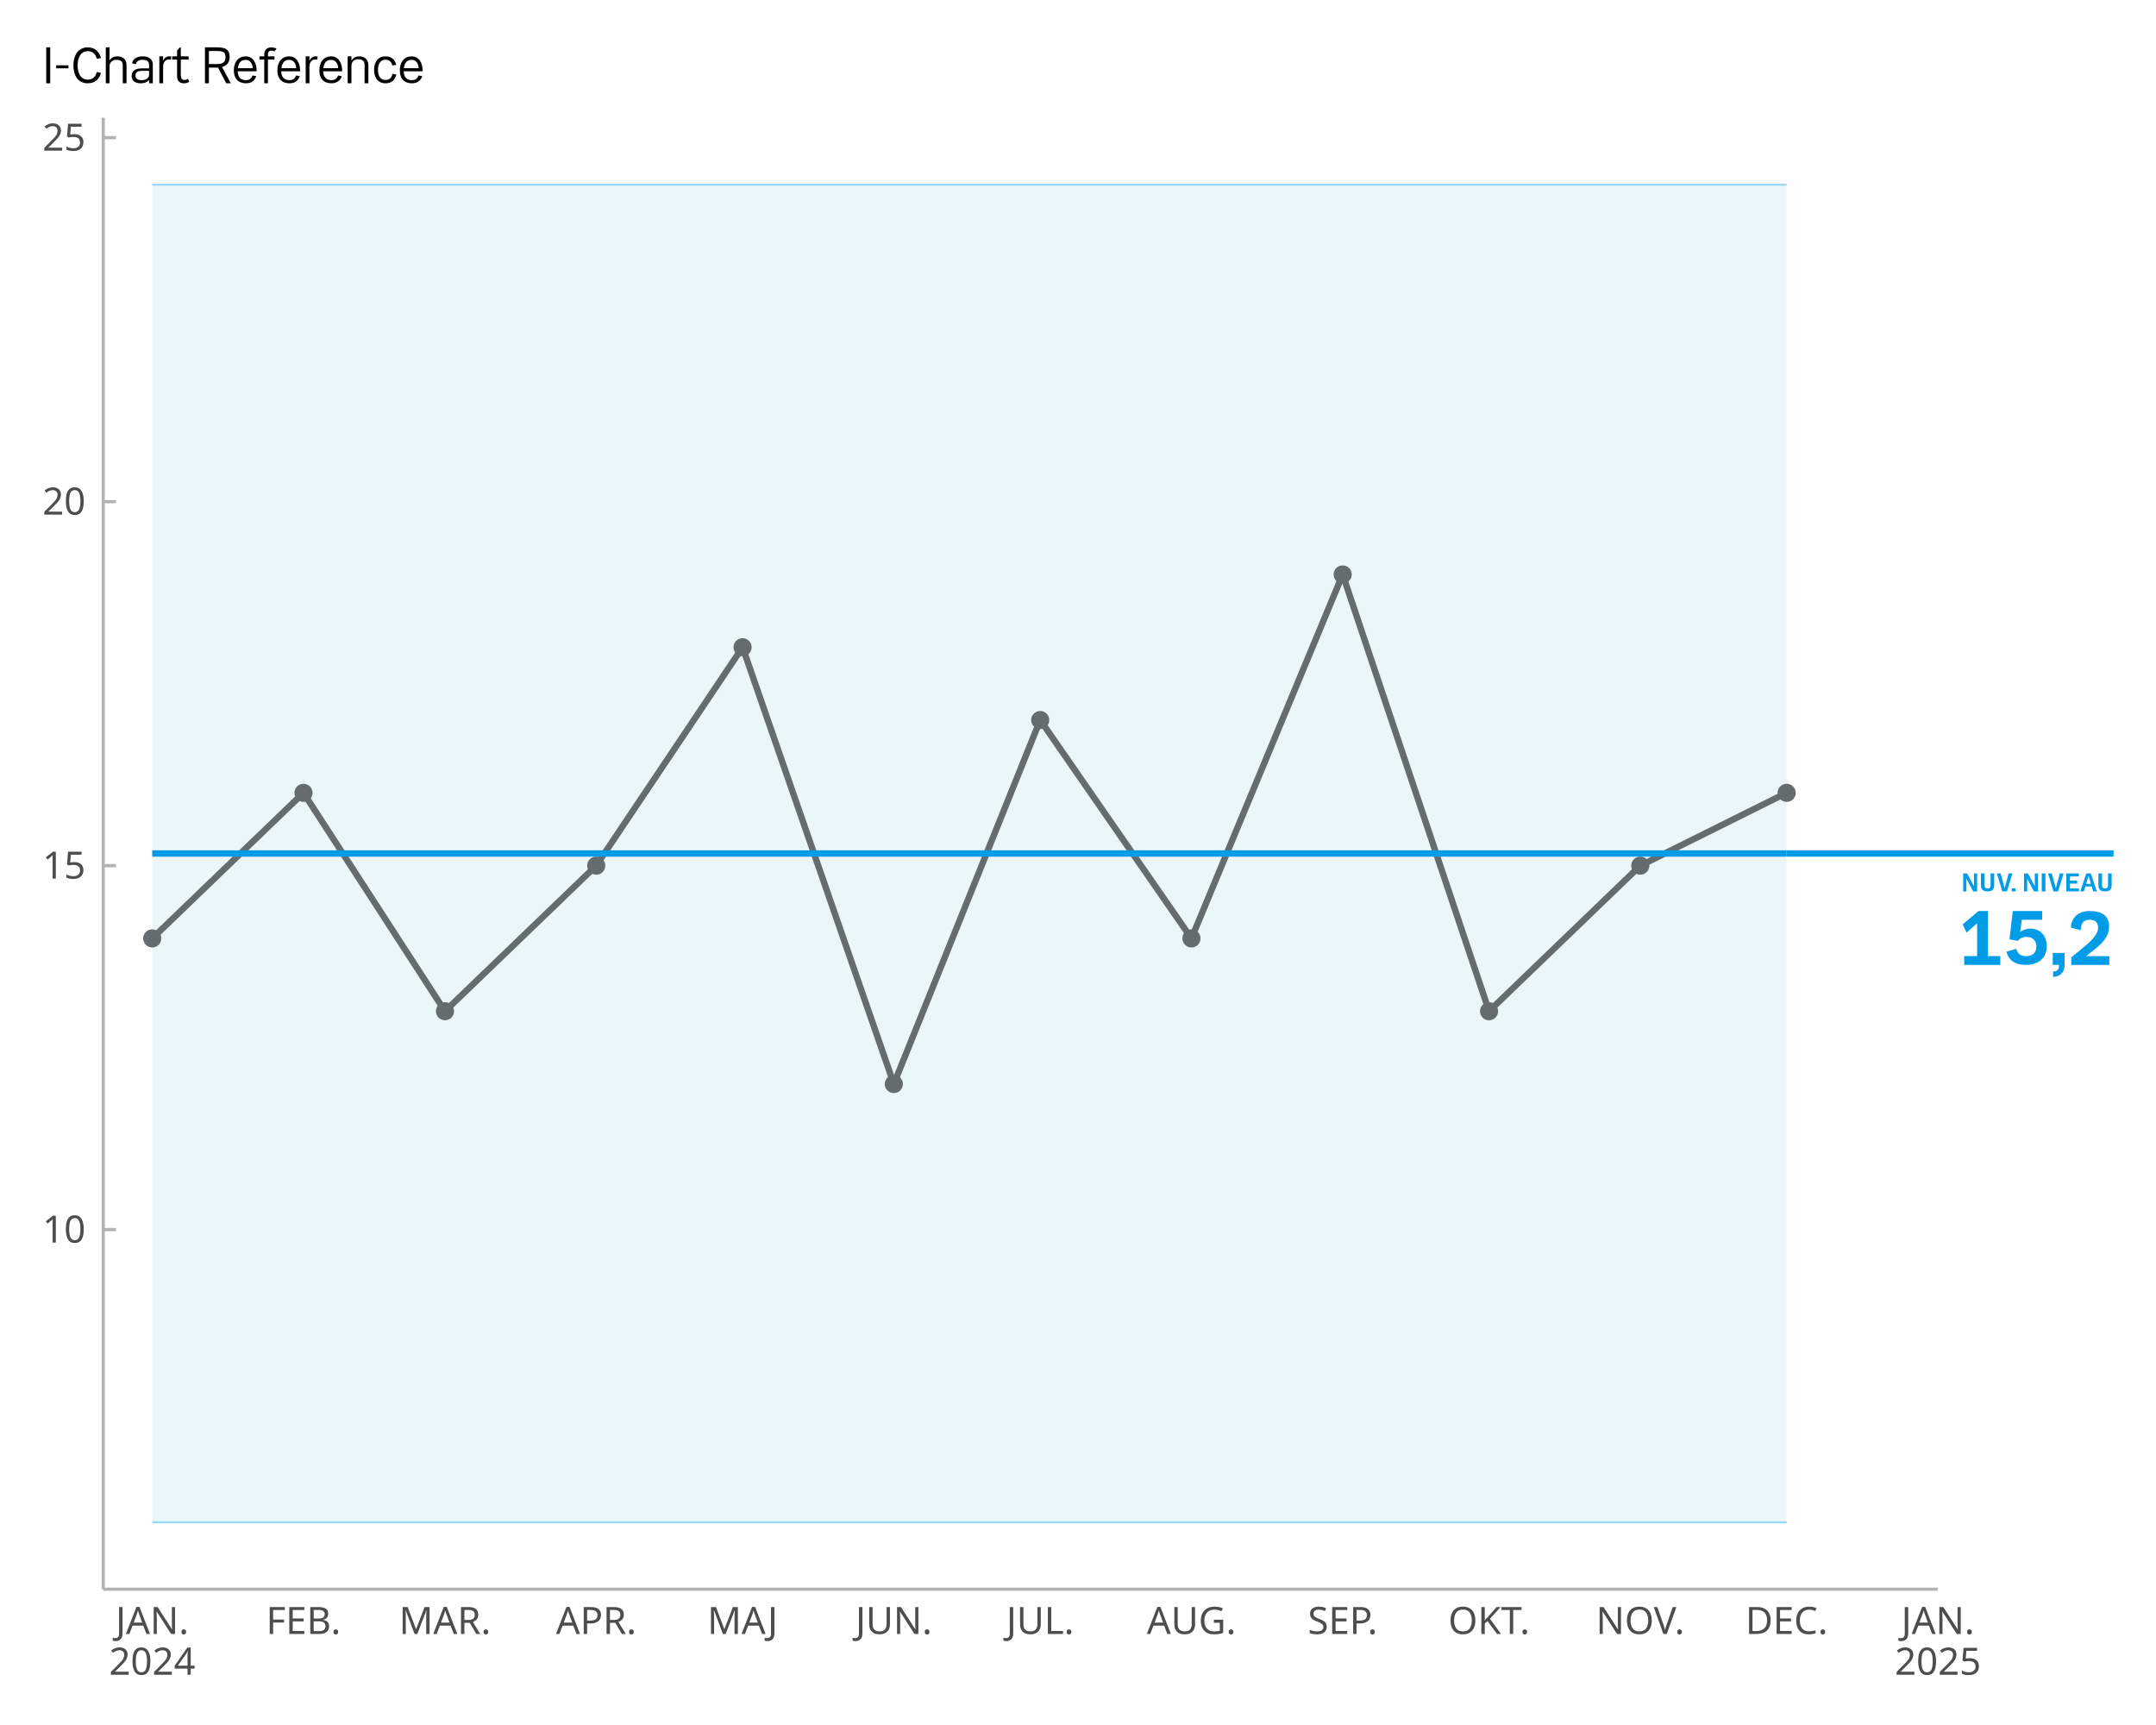
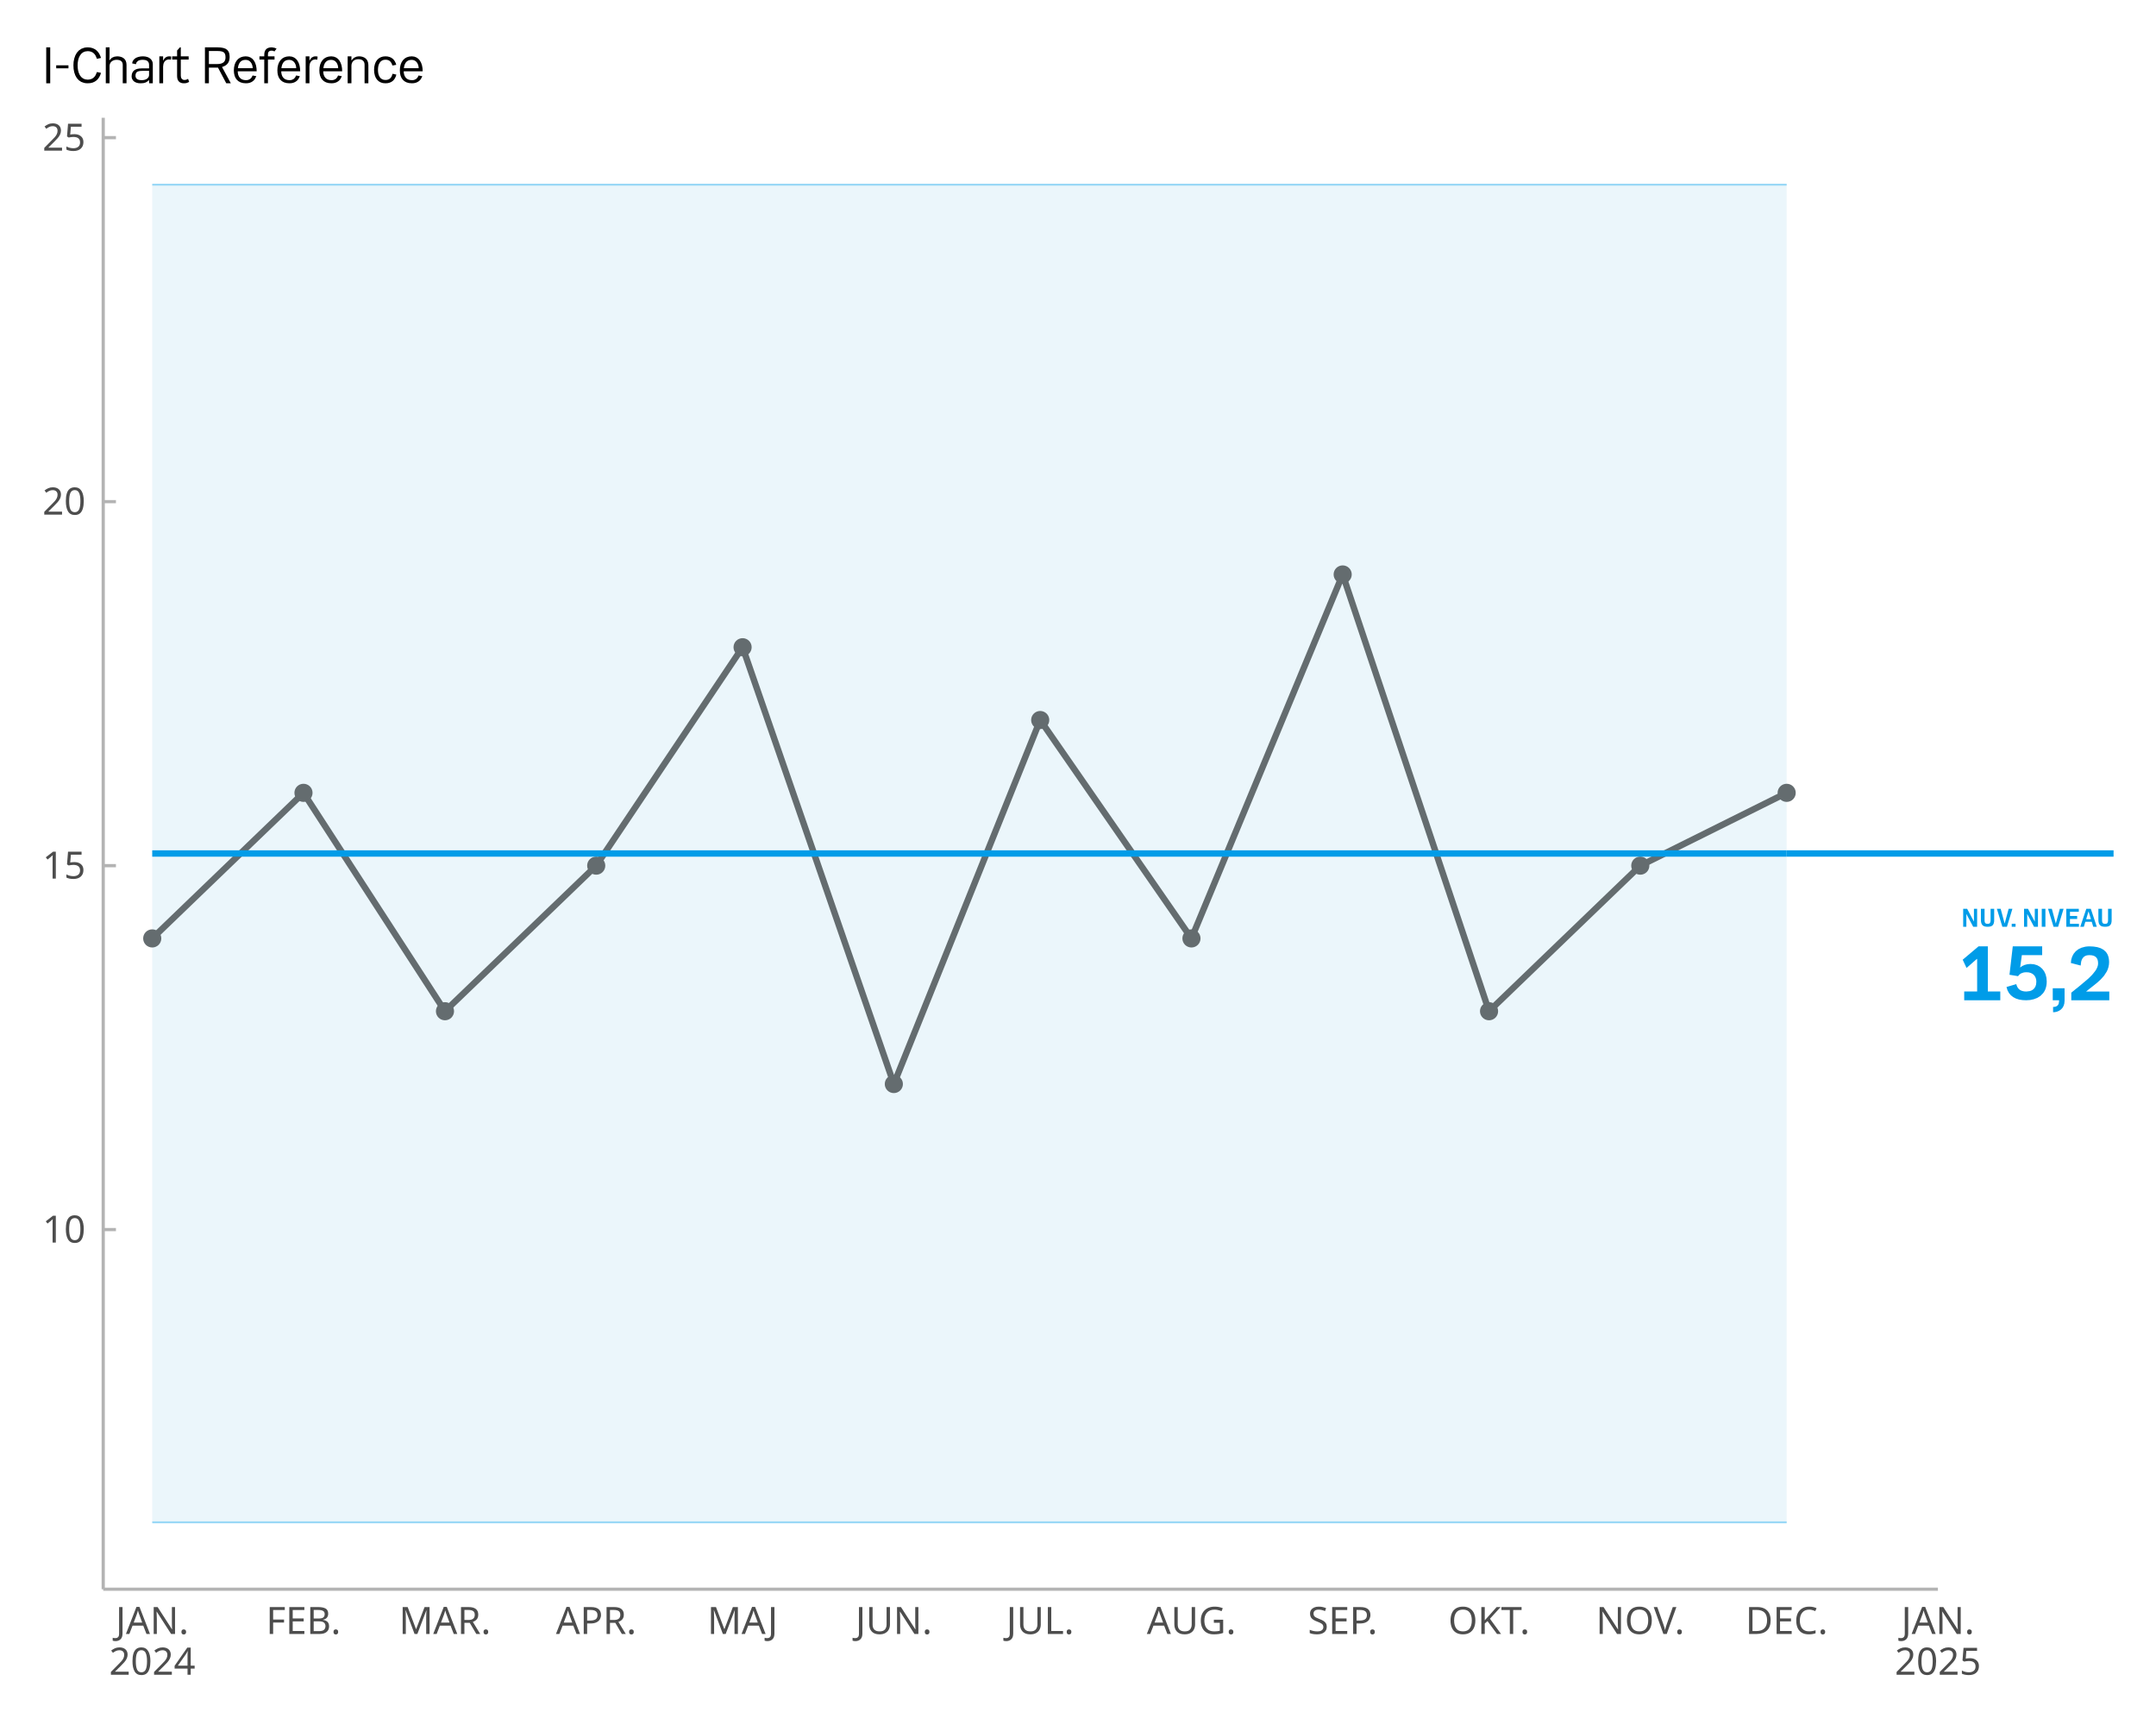
<svg xmlns="http://www.w3.org/2000/svg" class="svglite" data-engine-version="2.0" width="720.00pt" height="576.00pt" viewBox="0 0 720.00 576.00">
  <defs>
    <style type="text/css">
    .svglite line, .svglite polyline, .svglite polygon, .svglite path, .svglite rect, .svglite circle {
      fill: none;
      stroke: #000000;
      stroke-linecap: round;
      stroke-linejoin: round;
      stroke-miterlimit: 10.00;
    }
  </style>
  </defs>
  <rect width="100%" height="100%" style="stroke: none; fill: #FFFFFF;" />
  <defs>
    <clipPath id="cpMC4wMHw3MjAuMDB8MC4wMHw1NzYuMDA=">
      <rect x="0.00" y="0.00" width="720.00" height="576.00" />
    </clipPath>
  </defs>
  <g clip-path="url(#cpMC4wMHw3MjAuMDB8MC4wMHw1NzYuMDA=)">
    <rect x="0.00" y="0.00" width="720.00" height="576.00" style="stroke-width: 1.36; stroke: none; fill: #FFFFFF;" />
  </g>
  <defs>
    <clipPath id="cpMzQuNDd8NzA1LjgzfDM5LjMzfDUzMC42Ng==">
      <rect x="34.47" y="39.33" width="671.36" height="491.32" />
    </clipPath>
  </defs>
  <g clip-path="url(#cpMzQuNDd8NzA1LjgzfDM5LjMzfDUzMC42Ng==)">
    <rect x="34.47" y="39.33" width="671.36" height="491.32" style="stroke-width: 1.36; stroke: none; fill: #FFFFFF;" />
    <polygon points="50.84,61.67 101.35,61.67 148.60,61.67 199.11,61.67 247.99,61.67 298.50,61.67 347.38,61.67 397.89,61.67 448.39,61.67 497.27,61.67 547.78,61.67 596.66,61.67 596.66,508.32 547.78,508.32 497.27,508.32 448.39,508.32 397.89,508.32 347.38,508.32 298.50,508.32 247.99,508.32 199.11,508.32 148.60,508.32 101.35,508.32 50.84,508.32 " style="stroke-width: 0.00; stroke: none; stroke-linecap: butt; fill: #D8EEF9; fill-opacity: 0.50;" />
    <polyline points="50.84,61.67 101.35,61.67 148.60,61.67 199.11,61.67 247.99,61.67 298.50,61.67 347.38,61.67 397.89,61.67 448.39,61.67 497.27,61.67 547.78,61.67 596.66,61.67 " style="stroke-width: 1.36; stroke: none; stroke-linecap: butt;" />
    <polyline points="596.66,508.32 547.78,508.32 497.27,508.32 448.39,508.32 397.89,508.32 347.38,508.32 298.50,508.32 247.99,508.32 199.11,508.32 148.60,508.32 101.35,508.32 50.84,508.32 " style="stroke-width: 1.36; stroke: none; stroke-linecap: butt;" />
    <polyline points="50.84,61.67 101.35,61.67 148.60,61.67 199.11,61.67 247.99,61.67 298.50,61.67 347.38,61.67 397.89,61.67 448.39,61.67 497.27,61.67 547.78,61.67 596.66,61.67 " style="stroke-width: 0.64; stroke: #99D8F6; stroke-linecap: butt;" />
    <polyline points="50.84,508.32 101.35,508.32 148.60,508.32 199.11,508.32 247.99,508.32 298.50,508.32 347.38,508.32 397.89,508.32 448.39,508.32 497.27,508.32 547.78,508.32 596.66,508.32 " style="stroke-width: 0.64; stroke: #99D8F6; stroke-linecap: butt;" />
    <polyline points="50.84,313.35 101.35,264.74 148.60,337.66 199.11,289.05 247.99,216.12 298.50,361.97 347.38,240.43 397.89,313.35 448.39,191.82 497.27,337.66 547.78,289.05 596.66,264.74 " style="stroke-width: 2.13; stroke: #646C6F; stroke-linecap: butt;" />
    <circle cx="50.84" cy="313.35" r="2.58" style="stroke-width: 0.90; stroke: #646C6F; fill: #646C6F;" />
    <circle cx="101.35" cy="264.74" r="2.58" style="stroke-width: 0.90; stroke: #646C6F; fill: #646C6F;" />
    <circle cx="148.60" cy="337.66" r="2.58" style="stroke-width: 0.90; stroke: #646C6F; fill: #646C6F;" />
    <circle cx="199.11" cy="289.05" r="2.58" style="stroke-width: 0.90; stroke: #646C6F; fill: #646C6F;" />
    <circle cx="247.99" cy="216.12" r="2.58" style="stroke-width: 0.90; stroke: #646C6F; fill: #646C6F;" />
    <circle cx="298.50" cy="361.97" r="2.58" style="stroke-width: 0.90; stroke: #646C6F; fill: #646C6F;" />
    <circle cx="347.38" cy="240.43" r="2.58" style="stroke-width: 0.90; stroke: #646C6F; fill: #646C6F;" />
    <circle cx="397.89" cy="313.35" r="2.58" style="stroke-width: 0.90; stroke: #646C6F; fill: #646C6F;" />
    <circle cx="448.39" cy="191.82" r="2.58" style="stroke-width: 0.90; stroke: #646C6F; fill: #646C6F;" />
    <circle cx="497.27" cy="337.66" r="2.58" style="stroke-width: 0.90; stroke: #646C6F; fill: #646C6F;" />
    <circle cx="547.78" cy="289.05" r="2.58" style="stroke-width: 0.90; stroke: #646C6F; fill: #646C6F;" />
    <circle cx="596.66" cy="264.74" r="2.58" style="stroke-width: 0.90; stroke: #646C6F; fill: #646C6F;" />
    <polyline points="50.84,284.99 101.35,284.99 148.60,284.99 199.11,284.99 247.99,284.99 298.50,284.99 347.38,284.99 397.89,284.99 448.39,284.99 497.27,284.99 547.78,284.99 596.66,284.99 " style="stroke-width: 2.13; stroke: #009CE8; stroke-linecap: butt;" />
    <polyline points="596.66,284.99 705.83,284.99 " style="stroke-width: 2.13; stroke: #009CE8; stroke-linecap: butt;" />
-     <path d="M 660.26 291.65 L 659.20 291.65 L 659.20 295.93 L 656.93 291.65 L 655.61 291.65 L 655.61 297.65 L 656.67 297.65 L 656.67 293.37 L 658.95 297.65 L 660.26 297.65 Z" style="fill-rule: nonzero; fill: #009CE8; stroke-width: 0.75; stroke: none;" />
-     <path d="M 665.96 291.65 L 664.76 291.65 L 664.76 295.28 L 664.75 295.69 L 664.70 296.02 L 664.53 296.44 L 664.22 296.62 L 663.78 296.67 L 663.31 296.62 L 662.99 296.43 L 662.88 296.25 L 662.80 296.01 L 662.76 295.69 L 662.75 295.28 L 662.75 291.65 L 661.53 291.65 L 661.53 295.28 L 661.56 295.89 L 661.66 296.40 L 661.83 296.81 L 662.07 297.13 L 662.38 297.37 L 662.77 297.53 L 663.23 297.62 L 663.78 297.65 L 664.32 297.62 L 664.78 297.53 L 665.16 297.37 L 665.46 297.13 L 665.69 296.81 L 665.84 296.40 L 665.94 295.89 L 665.96 295.28 Z" style="fill-rule: nonzero; fill: #009CE8; stroke-width: 0.75; stroke: none;" />
-     <path d="M 670.79 291.65 L 669.47 296.54 L 669.44 296.54 L 668.13 291.65 L 666.86 291.65 L 668.69 297.65 L 670.22 297.65 L 672.05 291.65 Z" style="fill-rule: nonzero; fill: #009CE8; stroke-width: 0.75; stroke: none;" />
-     <path d="M 673.10 296.65 L 671.82 296.65 L 671.82 297.65 L 673.10 297.65 Z" style="fill-rule: nonzero; fill: #009CE8; stroke-width: 0.75; stroke: none;" />
-     <path d="M 680.58 291.65 L 679.52 291.65 L 679.52 295.93 L 677.25 291.65 L 675.93 291.65 L 675.93 297.65 L 676.99 297.65 L 676.99 293.37 L 679.27 297.65 L 680.58 297.65 Z" style="fill-rule: nonzero; fill: #009CE8; stroke-width: 0.75; stroke: none;" />
-     <path d="M 683.07 291.65 L 681.85 291.65 L 681.85 297.65 L 683.07 297.65 Z" style="fill-rule: nonzero; fill: #009CE8; stroke-width: 0.75; stroke: none;" />
-     <path d="M 687.88 291.65 L 686.56 296.54 L 686.53 296.54 L 685.22 291.65 L 683.95 291.65 L 685.78 297.65 L 687.31 297.65 L 689.14 291.65 Z" style="fill-rule: nonzero; fill: #009CE8; stroke-width: 0.75; stroke: none;" />
-     <path d="M 694.27 296.67 L 691.27 296.67 L 691.27 295.04 L 693.67 295.04 L 693.67 294.04 L 691.27 294.04 L 691.27 292.65 L 694.22 292.65 L 694.22 291.65 L 690.05 291.65 L 690.05 297.65 L 694.27 297.65 Z" style="fill-rule: nonzero; fill: #009CE8; stroke-width: 0.75; stroke: none;" />
-     <path d="M 698.23 291.65 L 696.73 291.65 L 694.71 297.65 L 695.90 297.65 L 696.40 296.00 L 698.54 296.00 L 699.04 297.65 L 700.23 297.65 ZM 696.68 295.12 L 697.46 292.54 L 697.48 292.54 L 698.28 295.12 Z" style="fill-rule: nonzero; fill: #009CE8; stroke-width: 0.75; stroke: none;" />
-     <path d="M 705.19 291.65 L 703.99 291.65 L 703.99 295.28 L 703.98 295.69 L 703.93 296.02 L 703.76 296.44 L 703.45 296.62 L 703.01 296.67 L 702.54 296.62 L 702.22 296.43 L 702.11 296.25 L 702.03 296.01 L 701.99 295.69 L 701.98 295.28 L 701.98 291.65 L 700.76 291.65 L 700.76 295.28 L 700.79 295.89 L 700.89 296.40 L 701.06 296.81 L 701.30 297.13 L 701.61 297.37 L 702.00 297.53 L 702.46 297.62 L 703.01 297.65 L 703.55 297.62 L 704.01 297.53 L 704.39 297.37 L 704.69 297.13 L 704.92 296.81 L 705.08 296.40 L 705.17 295.89 L 705.19 295.28 Z" style="fill-rule: nonzero; fill: #009CE8; stroke-width: 0.75; stroke: none;" />
-     <path d="M 661.05 322.20 L 664.64 322.20 L 668.00 322.20 L 668.00 319.26 L 663.84 319.26 L 663.84 304.20 L 660.73 304.20 L 655.45 308.65 L 656.73 311.40 L 660.16 308.40 L 660.27 308.40 L 660.27 319.26 L 655.95 319.26 L 655.95 322.20 Z" style="fill-rule: nonzero; fill: #009CE8; stroke-width: 0.75; stroke: none;" />
-     <path d="M 681.99 307.12 L 681.99 304.20 L 672.17 304.20 L 671.07 313.68 L 671.19 313.70 L 671.52 313.75 L 672.50 313.91 L 673.48 314.08 L 673.81 314.13 L 673.93 314.15 L 674.34 313.65 L 674.92 313.23 L 675.71 312.94 L 676.20 312.86 L 676.76 312.84 L 677.50 312.90 L 678.16 313.07 L 678.72 313.34 L 679.19 313.71 L 679.55 314.17 L 679.82 314.71 L 679.99 315.32 L 680.04 315.99 L 679.96 316.90 L 679.72 317.63 L 679.36 318.20 L 678.91 318.63 L 678.39 318.94 L 677.84 319.13 L 676.73 319.27 L 676.01 319.23 L 675.38 319.10 L 674.85 318.90 L 674.40 318.61 L 674.03 318.26 L 673.74 317.84 L 673.51 317.35 L 673.34 316.81 L 670.07 317.76 L 670.40 318.84 L 670.89 319.76 L 671.53 320.52 L 672.31 321.14 L 673.21 321.61 L 674.24 321.94 L 675.38 322.13 L 676.62 322.20 L 677.94 322.11 L 679.20 321.84 L 680.37 321.39 L 681.41 320.73 L 682.27 319.87 L 682.63 319.35 L 682.94 318.78 L 683.18 318.15 L 683.36 317.47 L 683.47 316.72 L 683.51 315.91 L 683.41 314.66 L 683.12 313.52 L 682.65 312.53 L 682.01 311.68 L 681.23 311.00 L 680.31 310.49 L 679.26 310.18 L 678.10 310.07 L 677.08 310.16 L 676.13 310.39 L 675.31 310.77 L 674.63 311.26 L 675.20 307.12 Z" style="fill-rule: nonzero; fill: #009CE8; stroke-width: 0.75; stroke: none;" />
-     <path d="M 689.47 318.20 L 685.52 318.20 L 685.52 322.20 L 687.63 322.20 L 687.63 322.48 L 687.52 323.28 L 687.37 323.61 L 687.17 323.89 L 686.89 324.12 L 686.55 324.29 L 686.13 324.39 L 685.63 324.43 L 685.63 326.20 L 686.33 326.14 L 687.02 325.97 L 687.67 325.69 L 688.25 325.28 L 688.75 324.75 L 689.13 324.09 L 689.38 323.31 L 689.47 322.38 Z" style="fill-rule: nonzero; fill: #009CE8; stroke-width: 0.75; stroke: none;" />
-     <path d="M 704.30 308.74 L 704.21 308.08 L 704.05 307.48 L 703.84 306.94 L 703.57 306.46 L 703.25 306.03 L 702.47 305.32 L 701.51 304.80 L 700.39 304.45 L 699.15 304.26 L 697.79 304.20 L 697.06 304.22 L 696.37 304.31 L 695.13 304.64 L 694.07 305.15 L 693.20 305.83 L 692.51 306.66 L 692.01 307.60 L 691.69 308.63 L 691.57 309.74 L 694.85 310.60 L 695.01 309.29 L 695.20 308.70 L 695.48 308.17 L 695.86 307.74 L 696.34 307.40 L 696.95 307.19 L 697.68 307.12 L 698.43 307.16 L 699.06 307.29 L 699.57 307.51 L 699.98 307.82 L 700.29 308.21 L 700.50 308.69 L 700.62 309.25 L 700.66 309.90 L 700.60 310.51 L 700.41 311.13 L 700.12 311.76 L 699.72 312.40 L 698.69 313.68 L 697.41 314.95 L 694.48 317.42 L 693.03 318.58 L 691.71 319.66 L 691.71 322.20 L 704.40 322.20 L 704.40 319.27 L 696.66 319.27 L 697.80 318.35 L 699.04 317.38 L 700.32 316.35 L 701.55 315.23 L 702.65 314.00 L 703.53 312.64 L 703.87 311.91 L 704.12 311.14 L 704.28 310.32 L 704.34 309.46 Z" style="fill-rule: nonzero; fill: #009CE8; stroke-width: 0.75; stroke: none;" />
+     <path d="M 660.26 303.46 L 659.20 303.46 L 659.20 307.74 L 656.93 303.46 L 655.61 303.46 L 655.61 309.46 L 656.67 309.46 L 656.67 305.18 L 658.95 309.46 L 660.26 309.46 Z" style="fill-rule: nonzero; fill: #009CE8; stroke-width: 0.75; stroke: none;" />
+     <path d="M 665.96 303.46 L 664.76 303.46 L 664.76 307.09 L 664.75 307.50 L 664.70 307.82 L 664.53 308.24 L 664.22 308.43 L 663.78 308.48 L 663.31 308.43 L 662.99 308.24 L 662.88 308.06 L 662.80 307.82 L 662.76 307.50 L 662.75 307.09 L 662.75 303.46 L 661.53 303.46 L 661.53 307.09 L 661.56 307.70 L 661.66 308.21 L 661.83 308.62 L 662.07 308.94 L 662.38 309.18 L 662.77 309.34 L 663.23 309.43 L 663.78 309.46 L 664.32 309.43 L 664.78 309.34 L 665.16 309.18 L 665.46 308.94 L 665.69 308.62 L 665.84 308.21 L 665.94 307.70 L 665.96 307.09 Z" style="fill-rule: nonzero; fill: #009CE8; stroke-width: 0.75; stroke: none;" />
+     <path d="M 670.79 303.46 L 669.47 308.35 L 669.44 308.35 L 668.13 303.46 L 666.86 303.46 L 668.69 309.46 L 670.22 309.46 L 672.05 303.46 Z" style="fill-rule: nonzero; fill: #009CE8; stroke-width: 0.75; stroke: none;" />
+     <path d="M 673.10 308.46 L 671.82 308.46 L 671.82 309.46 L 673.10 309.46 Z" style="fill-rule: nonzero; fill: #009CE8; stroke-width: 0.75; stroke: none;" />
+     <path d="M 680.58 303.46 L 679.52 303.46 L 679.52 307.74 L 677.25 303.46 L 675.93 303.46 L 675.93 309.46 L 676.99 309.46 L 676.99 305.18 L 679.27 309.46 L 680.58 309.46 Z" style="fill-rule: nonzero; fill: #009CE8; stroke-width: 0.75; stroke: none;" />
+     <path d="M 683.07 303.46 L 681.85 303.46 L 681.85 309.46 L 683.07 309.46 Z" style="fill-rule: nonzero; fill: #009CE8; stroke-width: 0.75; stroke: none;" />
+     <path d="M 687.88 303.46 L 686.56 308.35 L 686.53 308.35 L 685.22 303.46 L 683.95 303.46 L 685.78 309.46 L 687.31 309.46 L 689.14 303.46 Z" style="fill-rule: nonzero; fill: #009CE8; stroke-width: 0.75; stroke: none;" />
+     <path d="M 694.27 308.48 L 691.27 308.48 L 691.27 306.85 L 693.67 306.85 L 693.67 305.85 L 691.27 305.85 L 691.27 304.46 L 694.22 304.46 L 694.22 303.46 L 690.05 303.46 L 690.05 309.46 L 694.27 309.46 Z" style="fill-rule: nonzero; fill: #009CE8; stroke-width: 0.75; stroke: none;" />
+     <path d="M 698.23 303.46 L 696.73 303.46 L 694.71 309.46 L 695.90 309.46 L 696.40 307.80 L 698.54 307.80 L 699.04 309.46 L 700.23 309.46 ZM 696.68 306.93 L 697.46 304.35 L 697.48 304.35 L 698.28 306.93 Z" style="fill-rule: nonzero; fill: #009CE8; stroke-width: 0.75; stroke: none;" />
+     <path d="M 705.19 303.46 L 703.99 303.46 L 703.99 307.09 L 703.98 307.50 L 703.93 307.82 L 703.76 308.24 L 703.45 308.43 L 703.01 308.48 L 702.54 308.43 L 702.22 308.24 L 702.11 308.06 L 702.03 307.82 L 701.99 307.50 L 701.98 307.09 L 701.98 303.46 L 700.76 303.46 L 700.76 307.09 L 700.79 307.70 L 700.89 308.21 L 701.06 308.62 L 701.30 308.94 L 701.61 309.18 L 702.00 309.34 L 702.46 309.43 L 703.01 309.46 L 703.55 309.43 L 704.01 309.34 L 704.39 309.18 L 704.69 308.94 L 704.92 308.62 L 705.08 308.21 L 705.17 307.70 L 705.19 307.09 Z" style="fill-rule: nonzero; fill: #009CE8; stroke-width: 0.75; stroke: none;" />
+     <path d="M 661.05 334.00 L 664.64 334.00 L 668.00 334.00 L 668.00 331.07 L 663.84 331.07 L 663.84 316.00 L 660.73 316.00 L 655.45 320.46 L 656.73 323.21 L 660.16 320.21 L 660.27 320.21 L 660.27 331.07 L 655.95 331.07 L 655.95 334.00 Z" style="fill-rule: nonzero; fill: #009CE8; stroke-width: 0.75; stroke: none;" />
+     <path d="M 681.99 318.93 L 681.99 316.00 L 672.17 316.00 L 671.07 325.49 L 671.19 325.51 L 671.52 325.56 L 672.50 325.72 L 673.48 325.88 L 673.81 325.94 L 673.93 325.96 L 674.34 325.46 L 674.92 325.04 L 675.71 324.75 L 676.20 324.67 L 676.76 324.65 L 677.50 324.70 L 678.16 324.88 L 678.72 325.15 L 679.19 325.52 L 679.55 325.98 L 679.82 326.52 L 679.99 327.13 L 680.04 327.80 L 679.96 328.71 L 679.72 329.44 L 679.36 330.01 L 678.91 330.44 L 678.39 330.75 L 677.84 330.94 L 676.73 331.08 L 676.01 331.04 L 675.38 330.91 L 674.85 330.71 L 674.40 330.42 L 674.03 330.07 L 673.74 329.65 L 673.51 329.16 L 673.34 328.61 L 670.07 329.57 L 670.40 330.65 L 670.89 331.57 L 671.53 332.33 L 672.31 332.95 L 673.21 333.42 L 674.24 333.75 L 675.38 333.94 L 676.62 334.00 L 677.94 333.92 L 679.20 333.65 L 680.37 333.20 L 681.41 332.54 L 682.27 331.67 L 682.63 331.16 L 682.94 330.59 L 683.18 329.96 L 683.36 329.28 L 683.47 328.53 L 683.51 327.72 L 683.41 326.47 L 683.12 325.33 L 682.65 324.34 L 682.01 323.49 L 681.23 322.81 L 680.31 322.30 L 679.26 321.99 L 678.10 321.88 L 677.08 321.96 L 676.13 322.20 L 675.31 322.58 L 674.63 323.07 L 675.20 318.93 Z" style="fill-rule: nonzero; fill: #009CE8; stroke-width: 0.75; stroke: none;" />
+     <path d="M 689.47 330.00 L 685.52 330.00 L 685.52 334.00 L 687.63 334.00 L 687.63 334.29 L 687.52 335.09 L 687.37 335.42 L 687.17 335.70 L 686.89 335.93 L 686.55 336.10 L 686.13 336.20 L 685.63 336.24 L 685.63 338.00 L 686.33 337.95 L 687.02 337.78 L 687.67 337.49 L 688.25 337.09 L 688.75 336.56 L 689.13 335.90 L 689.38 335.11 L 689.47 334.19 Z" style="fill-rule: nonzero; fill: #009CE8; stroke-width: 0.75; stroke: none;" />
+     <path d="M 704.30 320.55 L 704.21 319.89 L 704.05 319.29 L 703.84 318.75 L 703.57 318.27 L 703.25 317.84 L 702.47 317.13 L 701.51 316.61 L 700.39 316.26 L 699.15 316.07 L 697.79 316.00 L 697.06 316.03 L 696.37 316.12 L 695.13 316.45 L 694.07 316.96 L 693.20 317.64 L 692.51 318.46 L 692.01 319.41 L 691.69 320.44 L 691.57 321.55 L 694.85 322.41 L 695.01 321.10 L 695.20 320.51 L 695.48 319.98 L 695.86 319.55 L 696.34 319.21 L 696.95 319.00 L 697.68 318.93 L 698.43 318.97 L 699.06 319.10 L 699.57 319.32 L 699.98 319.63 L 700.29 320.02 L 700.50 320.50 L 700.62 321.06 L 700.66 321.71 L 700.60 322.32 L 700.41 322.94 L 700.12 323.57 L 699.72 324.21 L 698.69 325.49 L 697.41 326.76 L 694.48 329.23 L 693.03 330.39 L 691.71 331.47 L 691.71 334.00 L 704.40 334.00 L 704.40 331.08 L 696.66 331.08 L 697.80 330.16 L 699.04 329.19 L 700.32 328.16 L 701.55 327.04 L 702.65 325.81 L 703.53 324.45 L 703.87 323.72 L 704.12 322.95 L 704.28 322.13 L 704.34 321.27 Z" style="fill-rule: nonzero; fill: #009CE8; stroke-width: 0.75; stroke: none;" />
  </g>
  <g clip-path="url(#cpMC4wMHw3MjAuMDB8MC4wMHw1NzYuMDA=)">
    <polyline points="34.47,530.66 34.47,39.33 " style="stroke-width: 1.07; stroke: #B3B3B3; stroke-linecap: butt;" />
    <text x="14.17" y="414.92" style="font-size: 12.60px; fill: #4D4D4D; font-family: sans;" textLength="14.02px" lengthAdjust="spacingAndGlyphs">10</text>
    <text x="14.17" y="293.38" style="font-size: 12.60px; fill: #4D4D4D; font-family: sans;" textLength="14.02px" lengthAdjust="spacingAndGlyphs">15</text>
    <text x="14.17" y="171.84" style="font-size: 12.60px; fill: #4D4D4D; font-family: sans;" textLength="14.02px" lengthAdjust="spacingAndGlyphs">20</text>
    <text x="14.17" y="50.31" style="font-size: 12.60px; fill: #4D4D4D; font-family: sans;" textLength="14.02px" lengthAdjust="spacingAndGlyphs">25</text>
    <polyline points="38.72,410.58 34.47,410.58 " style="stroke-width: 1.07; stroke: #B3B3B3; stroke-linecap: butt;" />
    <polyline points="38.72,289.05 34.47,289.05 " style="stroke-width: 1.07; stroke: #B3B3B3; stroke-linecap: butt;" />
    <polyline points="38.72,167.51 34.47,167.51 " style="stroke-width: 1.07; stroke: #B3B3B3; stroke-linecap: butt;" />
    <polyline points="38.72,45.97 34.47,45.97 " style="stroke-width: 1.07; stroke: #B3B3B3; stroke-linecap: butt;" />
    <polyline points="34.47,530.66 647.17,530.66 " style="stroke-width: 1.07; stroke: #B3B3B3; stroke-linecap: butt;" />
    <text x="50.84" y="545.60" text-anchor="middle" style="font-size: 12.60px; fill: #4D4D4D; font-family: sans;" textLength="27.31px" lengthAdjust="spacingAndGlyphs">JAN.</text>
    <text x="50.84" y="559.21" text-anchor="middle" style="font-size: 12.60px; fill: #4D4D4D; font-family: sans;" textLength="28.03px" lengthAdjust="spacingAndGlyphs">2024</text>
    <text x="101.35" y="545.60" text-anchor="middle" style="font-size: 12.60px; fill: #4D4D4D; font-family: sans;" textLength="28.01px" lengthAdjust="spacingAndGlyphs">FEB.</text>
    <text x="148.60" y="545.60" text-anchor="middle" style="font-size: 12.60px; fill: #4D4D4D; font-family: sans;" textLength="31.51px" lengthAdjust="spacingAndGlyphs">MAR.</text>
    <text x="199.11" y="545.60" text-anchor="middle" style="font-size: 12.60px; fill: #4D4D4D; font-family: sans;" textLength="29.42px" lengthAdjust="spacingAndGlyphs">APR.</text>
    <text x="247.99" y="545.60" text-anchor="middle" style="font-size: 12.60px; fill: #4D4D4D; font-family: sans;" textLength="25.21px" lengthAdjust="spacingAndGlyphs">MAJ</text>
    <text x="298.50" y="545.60" text-anchor="middle" style="font-size: 12.60px; fill: #4D4D4D; font-family: sans;" textLength="28.01px" lengthAdjust="spacingAndGlyphs">JUN.</text>
    <text x="347.38" y="545.60" text-anchor="middle" style="font-size: 12.60px; fill: #4D4D4D; font-family: sans;" textLength="25.92px" lengthAdjust="spacingAndGlyphs">JUL.</text>
    <text x="397.89" y="545.60" text-anchor="middle" style="font-size: 12.60px; fill: #4D4D4D; font-family: sans;" textLength="30.81px" lengthAdjust="spacingAndGlyphs">AUG.</text>
    <text x="448.39" y="545.60" text-anchor="middle" style="font-size: 12.60px; fill: #4D4D4D; font-family: sans;" textLength="28.72px" lengthAdjust="spacingAndGlyphs">SEP.</text>
    <text x="497.27" y="545.60" text-anchor="middle" style="font-size: 12.60px; fill: #4D4D4D; font-family: sans;" textLength="29.41px" lengthAdjust="spacingAndGlyphs">OKT.</text>
    <text x="547.78" y="545.60" text-anchor="middle" style="font-size: 12.60px; fill: #4D4D4D; font-family: sans;" textLength="30.81px" lengthAdjust="spacingAndGlyphs">NOV.</text>
    <text x="596.66" y="545.60" text-anchor="middle" style="font-size: 12.60px; fill: #4D4D4D; font-family: sans;" textLength="30.11px" lengthAdjust="spacingAndGlyphs">DEC.</text>
    <text x="647.17" y="545.60" text-anchor="middle" style="font-size: 12.60px; fill: #4D4D4D; font-family: sans;" textLength="27.31px" lengthAdjust="spacingAndGlyphs">JAN.</text>
    <text x="647.17" y="559.21" text-anchor="middle" style="font-size: 12.60px; fill: #4D4D4D; font-family: sans;" textLength="28.03px" lengthAdjust="spacingAndGlyphs">2025</text>
    <path d="M 16.77 15.81 L 15.44 15.81 L 15.44 27.81 L 16.77 27.81 Z" style="fill-rule: nonzero; fill: #000000; stroke-width: 0.75; stroke: none;" />
    <path d="M 22.86 21.81 L 18.77 21.81 L 18.77 22.81 L 22.86 22.81 Z" style="fill-rule: nonzero; fill: #000000; stroke-width: 0.75; stroke: none;" />
    <path d="M 31.95 25.05 L 31.67 25.49 L 31.33 25.86 L 30.92 26.17 L 30.45 26.40 L 29.90 26.54 L 29.28 26.60 L 28.42 26.49 L 27.70 26.18 L 27.12 25.71 L 26.66 25.10 L 26.33 24.38 L 26.09 23.57 L 25.96 22.71 L 25.92 21.81 L 25.96 20.95 L 26.10 20.10 L 26.33 19.30 L 26.68 18.58 L 27.13 17.97 L 27.71 17.49 L 28.43 17.19 L 29.28 17.08 L 29.90 17.13 L 30.45 17.28 L 30.92 17.51 L 31.33 17.82 L 31.67 18.20 L 31.95 18.64 L 32.37 19.64 L 33.73 19.35 L 33.47 18.61 L 33.14 17.94 L 32.72 17.34 L 32.22 16.82 L 31.63 16.40 L 30.95 16.08 L 30.17 15.88 L 29.28 15.81 L 28.68 15.85 L 28.12 15.94 L 27.13 16.31 L 26.30 16.89 L 25.64 17.64 L 25.14 18.54 L 24.79 19.56 L 24.58 20.66 L 24.52 21.81 L 24.58 23.01 L 24.79 24.14 L 25.14 25.15 L 25.64 26.04 L 26.30 26.78 L 27.12 27.34 L 28.11 27.69 L 28.67 27.78 L 29.28 27.81 L 30.18 27.75 L 30.96 27.56 L 31.65 27.25 L 32.24 26.84 L 32.74 26.33 L 33.15 25.74 L 33.48 25.07 L 33.73 24.33 L 32.37 24.05 Z" style="fill-rule: nonzero; fill: #000000; stroke-width: 0.75; stroke: none;" />
    <path d="M 42.25 21.61 L 42.18 20.91 L 41.99 20.32 L 41.70 19.84 L 41.31 19.46 L 40.84 19.17 L 40.31 18.97 L 39.74 18.85 L 39.14 18.81 L 38.25 18.92 L 37.54 19.20 L 36.99 19.62 L 36.61 20.11 L 36.53 20.11 L 36.58 18.73 L 36.59 17.47 L 36.59 15.81 L 35.33 15.81 L 35.33 27.81 L 36.59 27.81 L 36.59 21.99 L 36.64 21.58 L 36.76 21.20 L 36.96 20.86 L 37.23 20.56 L 37.57 20.32 L 37.97 20.13 L 38.42 20.01 L 38.92 19.97 L 39.39 20.00 L 39.81 20.07 L 40.16 20.20 L 40.45 20.38 L 40.68 20.62 L 40.85 20.91 L 40.95 21.25 L 40.99 21.66 L 40.99 27.81 L 42.25 27.81 Z" style="fill-rule: nonzero; fill: #000000; stroke-width: 0.75; stroke: none;" />
    <path d="M 51.03 27.81 L 51.03 21.42 L 50.98 20.91 L 50.83 20.43 L 50.57 19.99 L 50.21 19.60 L 49.75 19.27 L 49.19 19.03 L 48.52 18.87 L 47.75 18.81 L 47.01 18.85 L 46.34 18.98 L 45.74 19.17 L 45.22 19.44 L 44.80 19.78 L 44.47 20.18 L 44.24 20.64 L 44.13 21.16 L 45.38 21.44 L 45.61 20.81 L 46.06 20.35 L 46.38 20.18 L 46.74 20.07 L 47.16 19.99 L 47.64 19.97 L 48.14 20.00 L 48.57 20.07 L 48.94 20.20 L 49.24 20.39 L 49.48 20.63 L 49.65 20.93 L 49.75 21.28 L 49.78 21.70 L 49.78 22.83 L 47.41 22.83 L 46.59 22.87 L 45.89 22.99 L 45.30 23.20 L 44.81 23.50 L 44.44 23.87 L 44.17 24.34 L 44.01 24.89 L 43.95 25.53 L 44.01 26.01 L 44.16 26.44 L 44.41 26.83 L 44.74 27.17 L 45.17 27.44 L 45.67 27.64 L 46.26 27.77 L 46.91 27.81 L 47.89 27.75 L 48.65 27.54 L 49.24 27.19 L 49.75 26.70 L 49.81 27.81 ZM 49.74 25.38 L 49.61 25.72 L 49.39 26.02 L 49.11 26.28 L 48.76 26.48 L 48.34 26.64 L 47.88 26.73 L 47.36 26.77 L 46.87 26.74 L 46.44 26.68 L 46.08 26.56 L 45.78 26.40 L 45.55 26.19 L 45.38 25.93 L 45.28 25.62 L 45.25 25.27 L 45.29 24.82 L 45.40 24.46 L 45.59 24.17 L 45.85 23.96 L 46.19 23.82 L 46.61 23.72 L 47.11 23.67 L 47.69 23.66 L 49.78 23.66 L 49.78 25.00 Z" style="fill-rule: nonzero; fill: #000000; stroke-width: 0.75; stroke: none;" />
    <path d="M 57.19 18.88 L 56.57 18.81 L 56.16 18.84 L 55.80 18.92 L 55.24 19.22 L 54.83 19.66 L 54.54 20.19 L 54.47 20.19 L 54.47 18.81 L 53.21 18.81 L 53.21 27.81 L 54.47 27.81 L 54.47 22.19 L 54.59 21.32 L 54.74 20.93 L 54.96 20.57 L 55.24 20.27 L 55.58 20.04 L 55.99 19.90 L 56.47 19.85 L 57.08 19.92 L 57.08 20.11 Z" style="fill-rule: nonzero; fill: #000000; stroke-width: 0.75; stroke: none;" />
    <path d="M 62.80 26.33 L 62.23 26.62 L 61.67 26.70 L 61.35 26.68 L 61.08 26.60 L 60.67 26.29 L 60.45 25.83 L 60.38 25.24 L 60.38 19.89 L 63.00 19.89 L 63.00 18.81 L 60.38 18.81 L 60.38 15.81 L 60.08 15.81 L 59.14 16.86 L 59.14 18.81 L 57.50 18.81 L 57.50 19.89 L 59.14 19.89 L 59.14 25.38 L 59.18 25.95 L 59.29 26.44 L 59.47 26.86 L 59.73 27.20 L 60.06 27.47 L 60.45 27.66 L 60.92 27.78 L 61.46 27.81 L 61.98 27.78 L 62.43 27.68 L 63.17 27.35 Z" style="fill-rule: nonzero; fill: #000000; stroke-width: 0.75; stroke: none;" />
    <path d="M 74.15 22.38 L 74.73 22.16 L 75.24 21.90 L 75.68 21.58 L 76.04 21.20 L 76.32 20.76 L 76.52 20.26 L 76.64 19.69 L 76.69 19.05 L 76.64 18.32 L 76.51 17.67 L 76.26 17.12 L 75.88 16.66 L 75.35 16.29 L 74.65 16.03 L 73.77 15.87 L 72.69 15.81 L 68.44 15.81 L 68.44 27.81 L 69.76 27.81 L 69.76 22.58 L 72.80 22.58 L 75.56 27.81 L 77.09 27.81 ZM 75.28 19.65 L 75.16 20.09 L 74.97 20.47 L 74.69 20.79 L 74.31 21.04 L 73.82 21.23 L 73.23 21.35 L 72.51 21.39 L 69.76 21.39 L 69.76 17.03 L 72.56 17.03 L 73.32 17.06 L 73.93 17.15 L 74.41 17.30 L 74.77 17.52 L 75.03 17.81 L 75.19 18.18 L 75.28 18.63 L 75.31 19.17 Z" style="fill-rule: nonzero; fill: #000000; stroke-width: 0.75; stroke: none;" />
    <path d="M 82.79 27.77 L 83.39 27.64 L 83.92 27.43 L 84.38 27.15 L 84.78 26.81 L 85.11 26.40 L 85.61 25.45 L 84.36 25.20 L 84.04 25.83 L 83.59 26.33 L 82.97 26.65 L 82.58 26.74 L 82.13 26.77 L 81.50 26.71 L 80.95 26.56 L 80.48 26.31 L 80.10 25.97 L 79.79 25.54 L 79.57 25.04 L 79.44 24.46 L 79.39 23.81 L 85.72 23.81 L 85.66 22.79 L 85.49 21.84 L 85.21 20.99 L 84.81 20.25 L 84.30 19.65 L 83.67 19.20 L 82.92 18.91 L 82.06 18.81 L 81.17 18.90 L 80.38 19.15 L 79.70 19.55 L 79.14 20.10 L 78.69 20.78 L 78.36 21.59 L 78.16 22.51 L 78.09 23.53 L 78.16 24.45 L 78.34 25.28 L 78.65 26.01 L 79.09 26.63 L 79.65 27.13 L 80.34 27.50 L 81.16 27.73 L 82.11 27.81 ZM 79.44 22.77 L 79.54 22.19 L 79.69 21.65 L 79.90 21.18 L 80.17 20.77 L 80.51 20.44 L 80.93 20.19 L 81.43 20.04 L 82.02 19.99 L 82.54 20.04 L 83.01 20.20 L 83.41 20.46 L 83.74 20.80 L 84.01 21.21 L 84.21 21.68 L 84.34 22.20 L 84.39 22.77 Z" style="fill-rule: nonzero; fill: #000000; stroke-width: 0.75; stroke: none;" />
    <path d="M 91.69 15.96 L 90.79 15.81 L 90.24 15.84 L 89.75 15.94 L 89.32 16.11 L 88.95 16.36 L 88.65 16.71 L 88.43 17.15 L 88.29 17.69 L 88.25 18.35 L 88.25 18.81 L 86.64 18.81 L 86.64 19.89 L 88.25 19.89 L 88.25 27.81 L 89.48 27.81 L 89.48 19.89 L 91.68 19.89 L 91.68 18.81 L 89.48 18.81 L 89.48 18.24 L 89.52 17.73 L 89.69 17.31 L 90.05 17.02 L 90.34 16.94 L 90.70 16.91 L 91.23 16.97 L 91.64 17.19 L 92.36 16.24 Z" style="fill-rule: nonzero; fill: #000000; stroke-width: 0.75; stroke: none;" />
    <path d="M 97.32 27.77 L 97.92 27.64 L 98.45 27.43 L 98.91 27.15 L 99.31 26.81 L 99.65 26.40 L 100.14 25.45 L 98.89 25.20 L 98.57 25.83 L 98.13 26.33 L 97.50 26.65 L 97.11 26.74 L 96.66 26.77 L 96.03 26.71 L 95.48 26.56 L 95.01 26.31 L 94.63 25.97 L 94.32 25.54 L 94.11 25.04 L 93.97 24.46 L 93.92 23.81 L 100.25 23.81 L 100.19 22.79 L 100.02 21.84 L 99.74 20.99 L 99.34 20.25 L 98.83 19.65 L 98.20 19.20 L 97.46 18.91 L 96.59 18.81 L 95.70 18.90 L 94.91 19.15 L 94.23 19.55 L 93.67 20.10 L 93.22 20.78 L 92.89 21.59 L 92.69 22.51 L 92.63 23.53 L 92.69 24.45 L 92.87 25.28 L 93.18 26.01 L 93.62 26.63 L 94.18 27.13 L 94.87 27.50 L 95.69 27.73 L 96.64 27.81 ZM 93.97 22.77 L 94.07 22.19 L 94.22 21.65 L 94.43 21.18 L 94.70 20.77 L 95.04 20.44 L 95.46 20.19 L 95.96 20.04 L 96.55 19.99 L 97.07 20.04 L 97.54 20.20 L 97.94 20.46 L 98.27 20.80 L 98.54 21.21 L 98.74 21.68 L 98.87 22.20 L 98.92 22.77 Z" style="fill-rule: nonzero; fill: #000000; stroke-width: 0.75; stroke: none;" />
    <path d="M 106.06 18.88 L 105.43 18.81 L 105.02 18.84 L 104.67 18.92 L 104.11 19.22 L 103.70 19.66 L 103.40 20.19 L 103.34 20.19 L 103.34 18.81 L 102.08 18.81 L 102.08 27.81 L 103.34 27.81 L 103.34 22.19 L 103.46 21.32 L 103.61 20.93 L 103.83 20.57 L 104.10 20.27 L 104.45 20.04 L 104.86 19.90 L 105.34 19.85 L 105.95 19.92 L 105.95 20.11 Z" style="fill-rule: nonzero; fill: #000000; stroke-width: 0.75; stroke: none;" />
    <path d="M 111.34 27.77 L 111.94 27.64 L 112.47 27.43 L 112.93 27.15 L 113.33 26.81 L 113.67 26.40 L 114.16 25.45 L 112.91 25.20 L 112.59 25.83 L 112.15 26.33 L 111.52 26.65 L 111.13 26.74 L 110.68 26.77 L 110.05 26.71 L 109.50 26.56 L 109.03 26.31 L 108.65 25.97 L 108.35 25.54 L 108.13 25.04 L 107.99 24.46 L 107.94 23.81 L 114.27 23.81 L 114.22 22.79 L 114.05 21.84 L 113.76 20.99 L 113.36 20.25 L 112.85 19.65 L 112.22 19.20 L 111.48 18.91 L 110.62 18.81 L 109.72 18.90 L 108.93 19.15 L 108.25 19.55 L 107.69 20.10 L 107.24 20.78 L 106.91 21.59 L 106.71 22.51 L 106.65 23.53 L 106.71 24.45 L 106.89 25.28 L 107.20 26.01 L 107.64 26.63 L 108.20 27.13 L 108.89 27.50 L 109.71 27.73 L 110.66 27.81 ZM 107.99 22.77 L 108.09 22.19 L 108.24 21.65 L 108.45 21.18 L 108.72 20.77 L 109.07 20.44 L 109.48 20.19 L 109.98 20.04 L 110.57 19.99 L 111.10 20.04 L 111.56 20.20 L 111.96 20.46 L 112.30 20.80 L 112.56 21.21 L 112.76 21.68 L 112.89 22.20 L 112.94 22.77 Z" style="fill-rule: nonzero; fill: #000000; stroke-width: 0.75; stroke: none;" />
    <path d="M 123.02 21.74 L 122.95 21.03 L 122.77 20.43 L 122.49 19.93 L 122.11 19.52 L 121.65 19.21 L 121.13 18.99 L 120.56 18.86 L 119.96 18.81 L 119.46 18.85 L 119.02 18.93 L 118.31 19.25 L 117.79 19.68 L 117.42 20.16 L 117.36 20.16 L 117.36 18.81 L 116.10 18.81 L 116.10 27.81 L 117.36 27.81 L 117.36 21.94 L 117.41 21.45 L 117.54 21.02 L 117.74 20.65 L 118.02 20.34 L 118.36 20.09 L 118.76 19.91 L 119.20 19.80 L 119.69 19.77 L 120.16 19.80 L 120.57 19.89 L 120.93 20.05 L 121.22 20.26 L 121.45 20.52 L 121.62 20.84 L 121.72 21.21 L 121.75 21.63 L 121.75 27.81 L 123.02 27.81 Z" style="fill-rule: nonzero; fill: #000000; stroke-width: 0.75; stroke: none;" />
    <path d="M 130.80 25.48 L 130.58 25.84 L 130.32 26.14 L 130.01 26.38 L 129.64 26.56 L 129.20 26.67 L 128.71 26.70 L 128.12 26.64 L 127.61 26.46 L 127.18 26.17 L 126.84 25.77 L 126.57 25.28 L 126.37 24.70 L 126.26 24.04 L 126.22 23.31 L 126.26 22.60 L 126.37 21.96 L 126.57 21.38 L 126.84 20.89 L 127.18 20.49 L 127.61 20.19 L 128.12 20.00 L 128.71 19.94 L 129.18 19.97 L 129.60 20.07 L 129.96 20.24 L 130.27 20.46 L 130.74 21.07 L 131.05 21.88 L 132.33 21.64 L 132.12 21.01 L 131.84 20.45 L 131.49 19.96 L 131.08 19.56 L 130.60 19.24 L 130.04 19.01 L 129.41 18.86 L 128.71 18.81 L 127.87 18.89 L 127.13 19.13 L 126.48 19.50 L 125.94 20.02 L 125.50 20.67 L 125.19 21.44 L 124.99 22.32 L 124.92 23.31 L 124.99 24.32 L 125.19 25.22 L 125.50 25.99 L 125.94 26.63 L 126.48 27.14 L 127.13 27.51 L 127.87 27.74 L 128.71 27.81 L 129.42 27.77 L 130.06 27.62 L 130.63 27.38 L 131.12 27.06 L 131.54 26.64 L 131.88 26.15 L 132.16 25.57 L 132.36 24.91 L 131.10 24.63 Z" style="fill-rule: nonzero; fill: #000000; stroke-width: 0.75; stroke: none;" />
    <path d="M 138.22 27.77 L 138.82 27.64 L 139.35 27.43 L 139.81 27.15 L 140.21 26.81 L 140.55 26.40 L 141.04 25.45 L 139.79 25.20 L 139.47 25.83 L 139.03 26.33 L 138.40 26.65 L 138.01 26.74 L 137.56 26.77 L 136.93 26.71 L 136.38 26.56 L 135.91 26.31 L 135.53 25.97 L 135.23 25.54 L 135.01 25.04 L 134.87 24.46 L 134.82 23.81 L 141.15 23.81 L 141.10 22.79 L 140.93 21.84 L 140.64 20.99 L 140.24 20.25 L 139.73 19.65 L 139.10 19.20 L 138.36 18.91 L 137.50 18.81 L 136.60 18.90 L 135.81 19.15 L 135.13 19.55 L 134.57 20.10 L 134.12 20.78 L 133.79 21.59 L 133.59 22.51 L 133.53 23.53 L 133.59 24.45 L 133.77 25.28 L 134.08 26.01 L 134.52 26.63 L 135.08 27.13 L 135.77 27.50 L 136.59 27.73 L 137.54 27.81 ZM 134.87 22.77 L 134.97 22.19 L 135.12 21.65 L 135.33 21.18 L 135.60 20.77 L 135.95 20.44 L 136.36 20.19 L 136.86 20.04 L 137.45 19.99 L 137.98 20.04 L 138.44 20.20 L 138.84 20.46 L 139.18 20.80 L 139.44 21.21 L 139.64 21.68 L 139.77 22.20 L 139.82 22.77 Z" style="fill-rule: nonzero; fill: #000000; stroke-width: 0.75; stroke: none;" />
  </g>
</svg>
